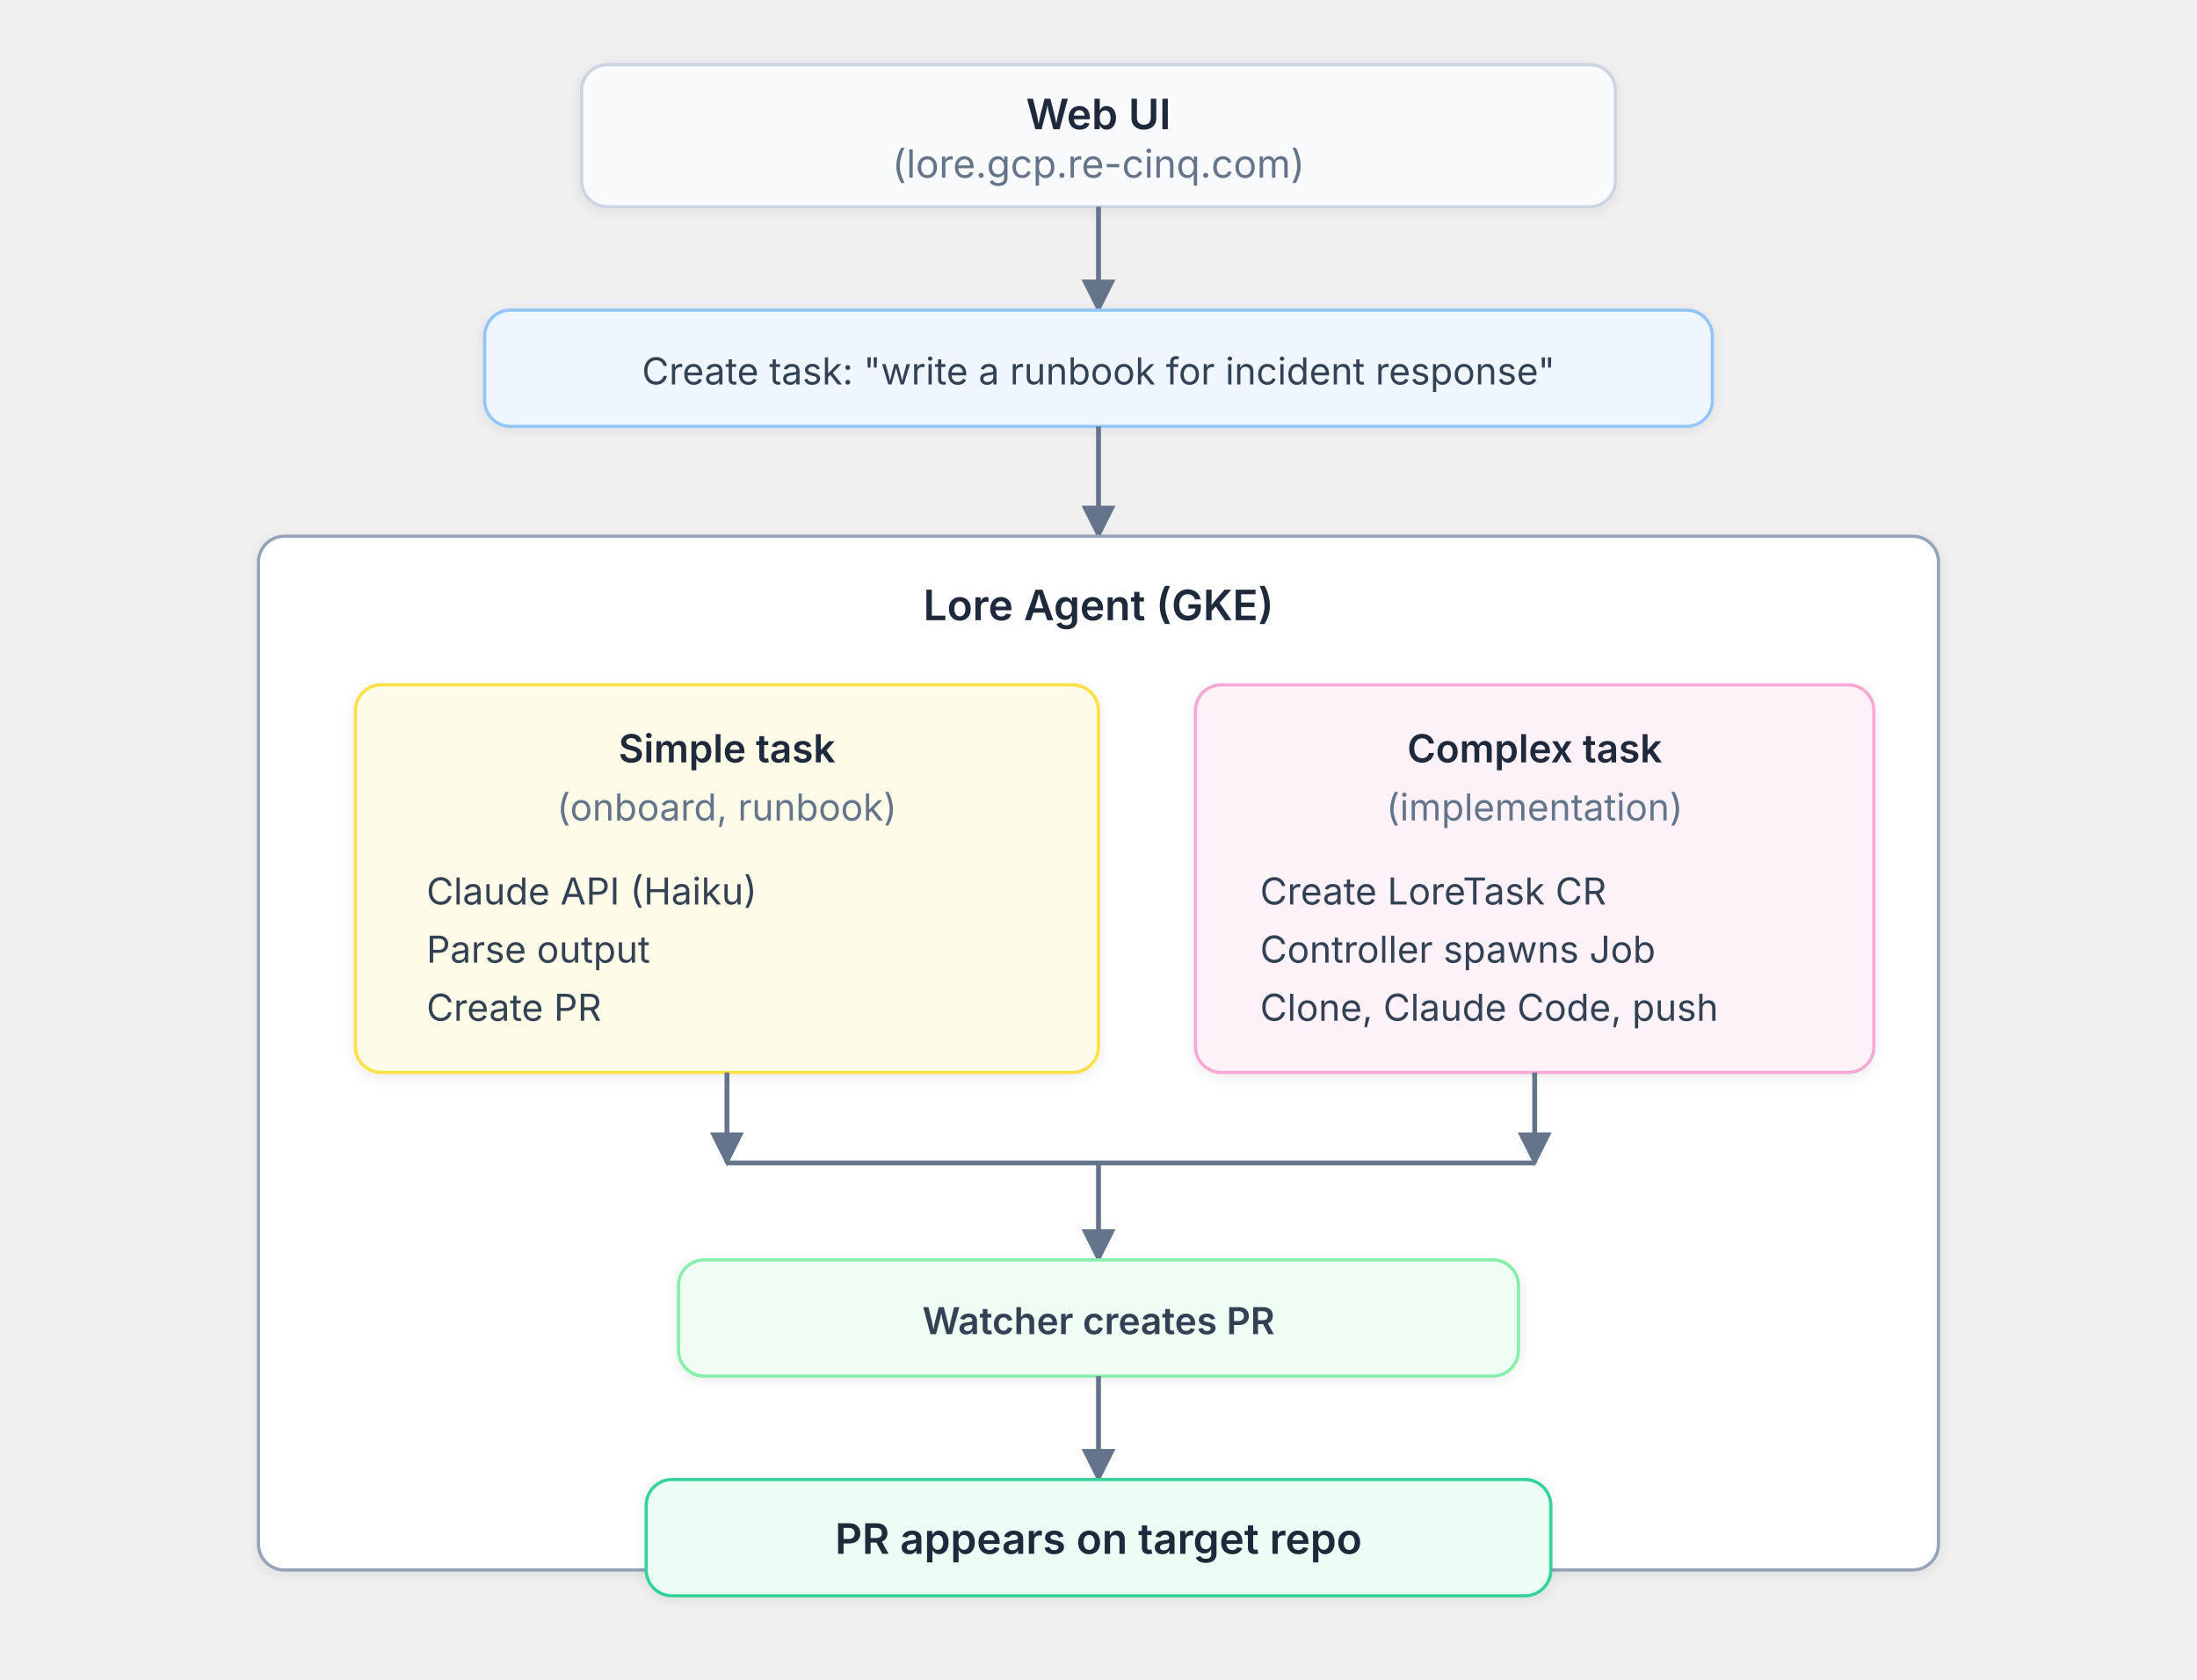
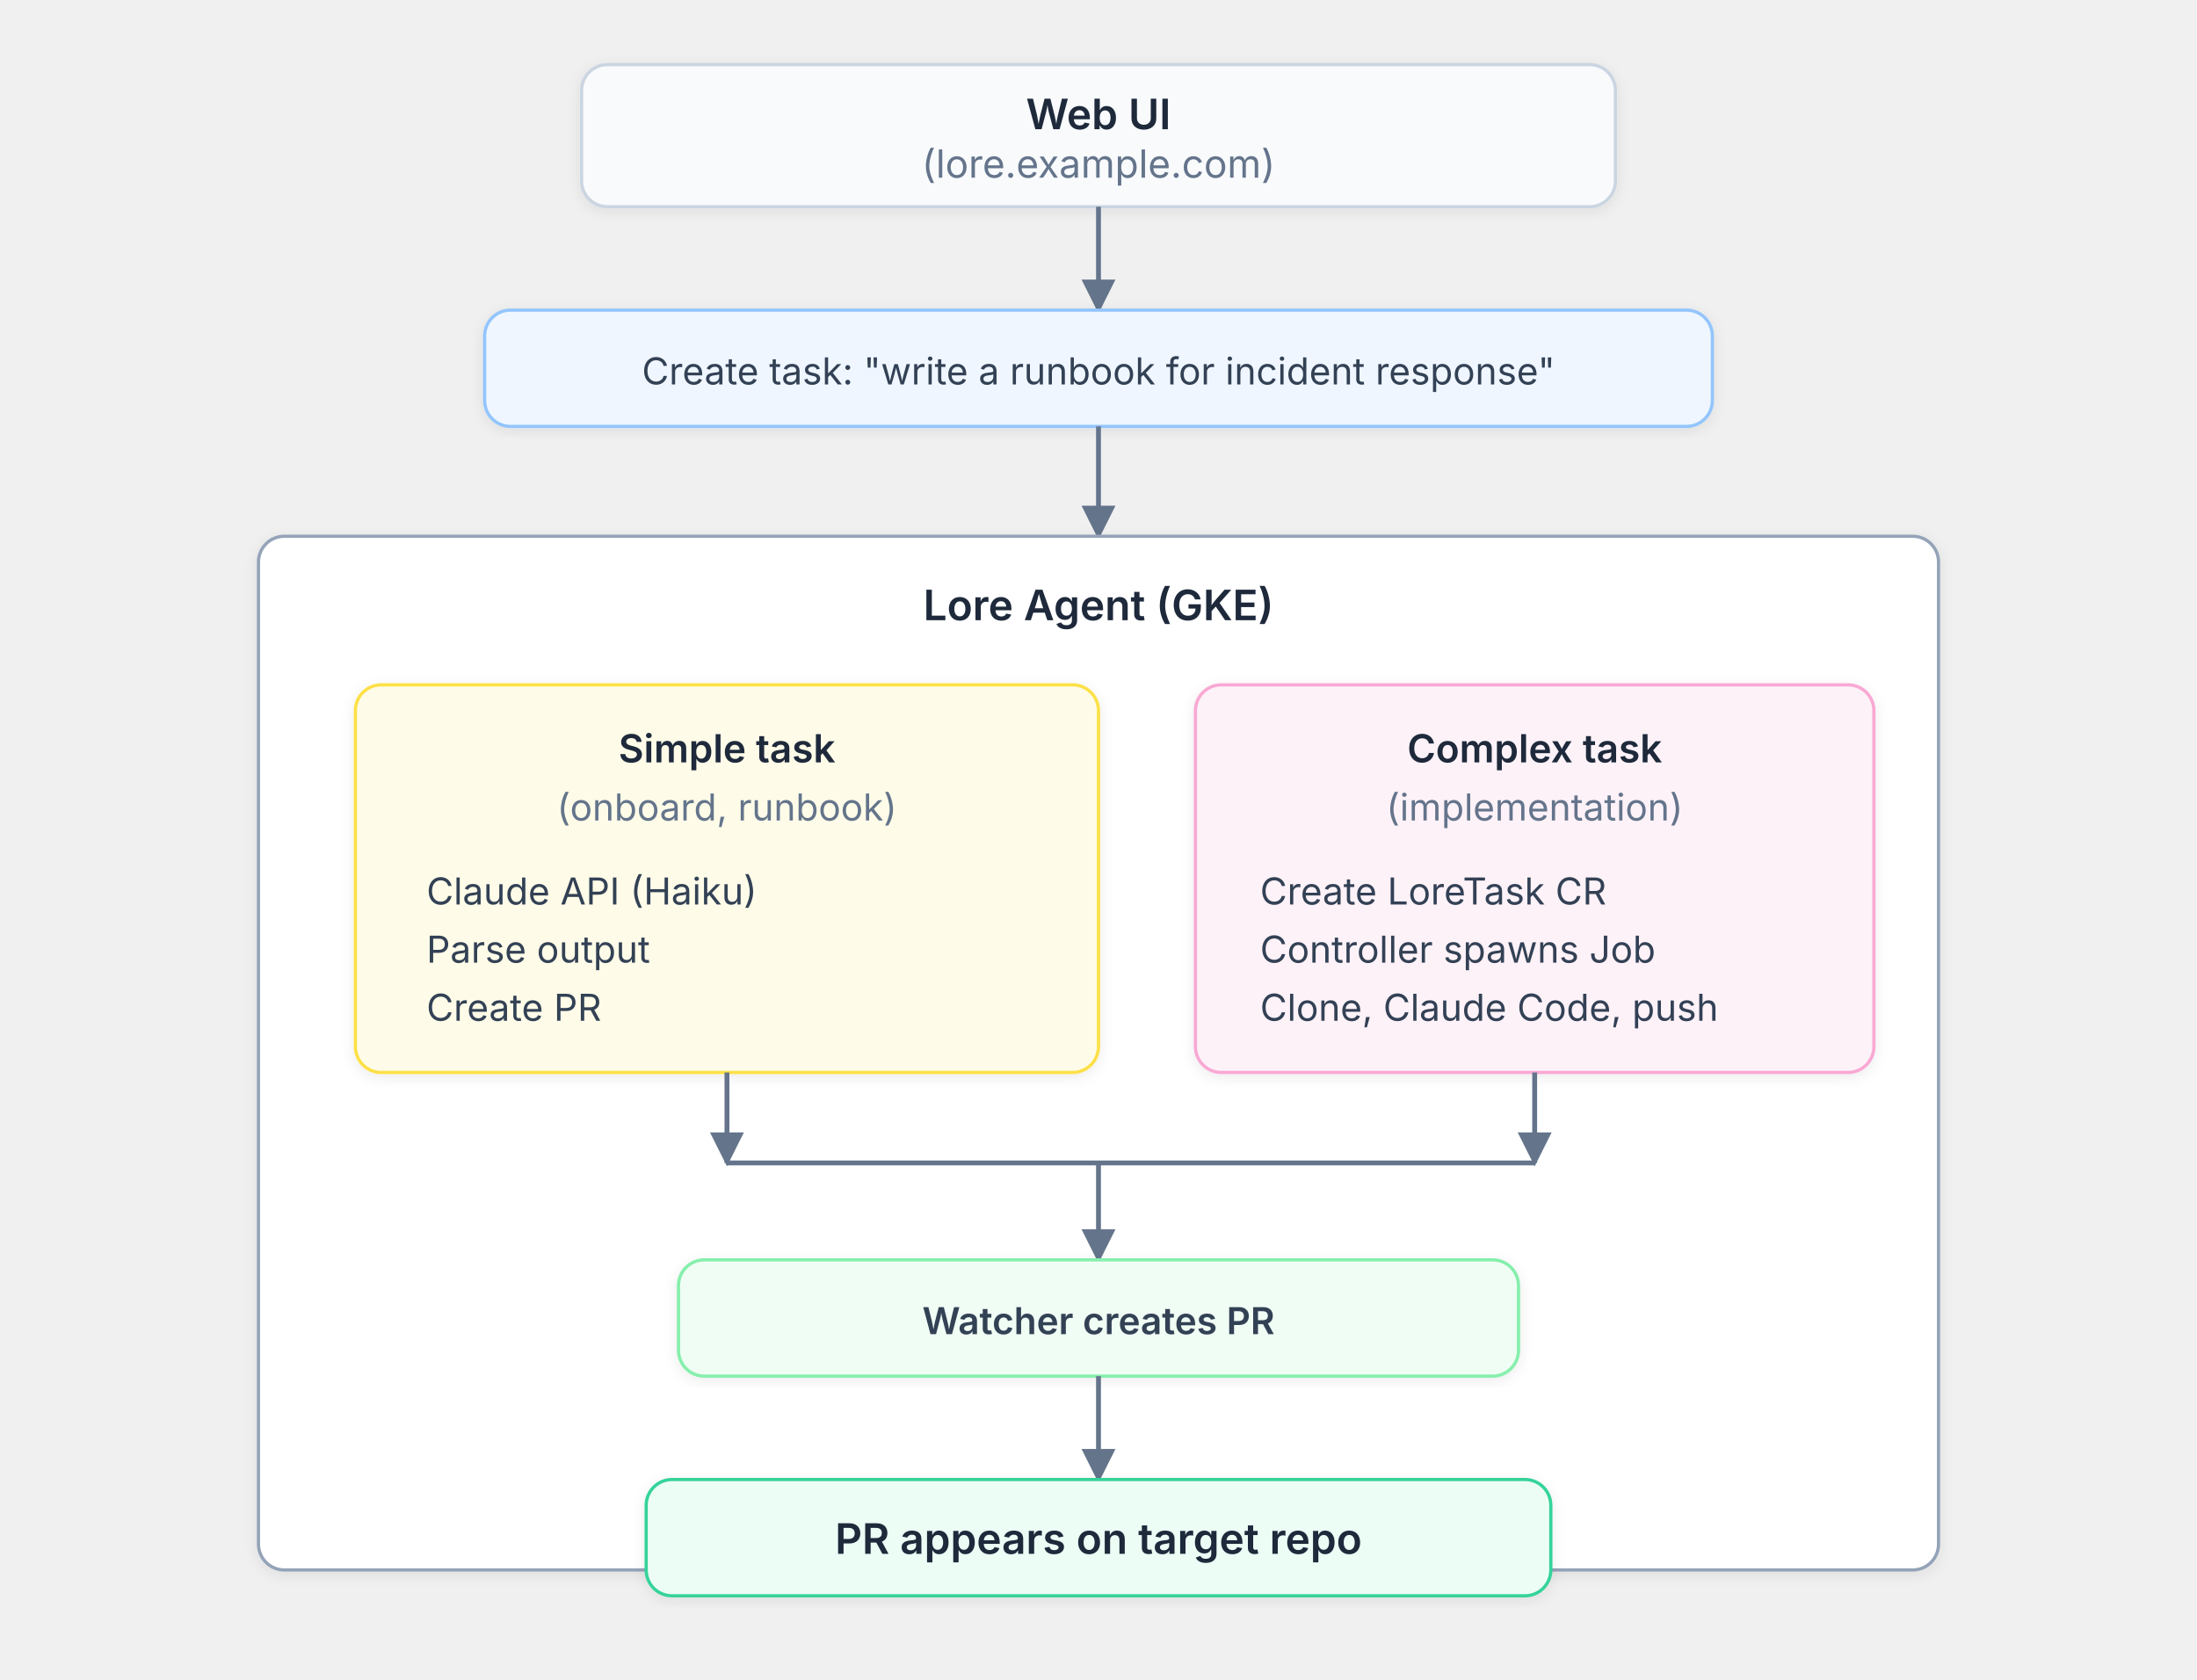
<svg xmlns="http://www.w3.org/2000/svg" viewBox="0 0 680 520" font-family="system-ui,-apple-system,sans-serif" font-size="13">
  <defs>
    <marker id="arrow2" viewBox="0 0 10 10" refX="9" refY="5" markerWidth="7" markerHeight="7" orient="auto-start-reverse">
      <path d="M0,0 L10,5 L0,10z" fill="#64748b" />
    </marker>
    <filter id="shadow2">
      <feDropShadow dx="0" dy="1" stdDeviation="2" flood-opacity=".08" />
    </filter>
  </defs>
  <style>
    .box{filter:url(#shadow2);rx:8}
    .label{font-weight:600;fill:#1e293b}
    .sub{fill:#64748b;font-size:12px}
    .conn{stroke:#64748b;stroke-width:1.5;fill:none;marker-end:url(#arrow2)}
    .step{font-size:11.5px;fill:#334155}
    .dim{fill:#64748b;font-size:11.5px}
  </style>
  <rect class="box" x="180" y="20" width="320" height="44" fill="#f8fafc" stroke="#cbd5e1" />
  <text class="label" x="340" y="40" text-anchor="middle">Web UI</text>
-   <text class="sub" x="340" y="55" text-anchor="middle">(lore.gcp.re-cinq.com)</text>
+   <text class="sub" x="340" y="55" text-anchor="middle">(lore.example.com)</text>
  <line class="conn" x1="340" y1="64" x2="340" y2="96" />
  <rect class="box" x="150" y="96" width="380" height="36" fill="#eff6ff" stroke="#93c5fd" />
  <text class="step" x="340" y="119" text-anchor="middle">Create task: "write a runbook for incident response"</text>
  <line class="conn" x1="340" y1="132" x2="340" y2="166" />
  <rect class="box" x="80" y="166" width="520" height="320" fill="#fff" stroke="#94a3b8" />
  <text class="label" x="340" y="192" text-anchor="middle">Lore Agent (GKE)</text>
  <rect class="box" x="110" y="212" width="230" height="120" fill="#fefce8" stroke="#fde047" />
  <text class="label" x="225" y="236" text-anchor="middle" fill="#854d0e" font-size="12">Simple task</text>
  <text class="dim" x="225" y="254" text-anchor="middle">(onboard, runbook)</text>
  <text class="step" x="132" y="280">Claude API (Haiku)</text>
  <text class="step" x="132" y="298">Parse output</text>
  <text class="step" x="132" y="316">Create PR</text>
  <rect class="box" x="370" y="212" width="210" height="120" fill="#fdf2f8" stroke="#f9a8d4" />
  <text class="label" x="475" y="236" text-anchor="middle" fill="#9d174d" font-size="12">Complex task</text>
  <text class="dim" x="475" y="254" text-anchor="middle">(implementation)</text>
  <text class="step" x="390" y="280">Create LoreTask CR</text>
  <text class="step" x="390" y="298">Controller spawns Job</text>
  <text class="step" x="390" y="316">Clone, Claude Code, push</text>
  <line class="conn" x1="225" y1="332" x2="225" y2="360" marker-end="" />
  <line class="conn" x1="475" y1="332" x2="475" y2="360" marker-end="" />
  <line stroke="#64748b" stroke-width="1.5" x1="225" y1="360" x2="475" y2="360" />
  <line class="conn" x1="340" y1="360" x2="340" y2="390" />
  <rect class="box" x="210" y="390" width="260" height="36" fill="#f0fdf4" stroke="#86efac" />
  <text class="step" x="340" y="413" text-anchor="middle" font-weight="600" fill="#166534">Watcher creates PR</text>
  <line class="conn" x1="340" y1="426" x2="340" y2="458" marker-end="" />
  <rect class="box" x="200" y="458" width="280" height="36" fill="#ecfdf5" stroke="#34d399" />
  <text class="label" x="340" y="481" text-anchor="middle" fill="#065f46">PR appears on target repo</text>
</svg>
